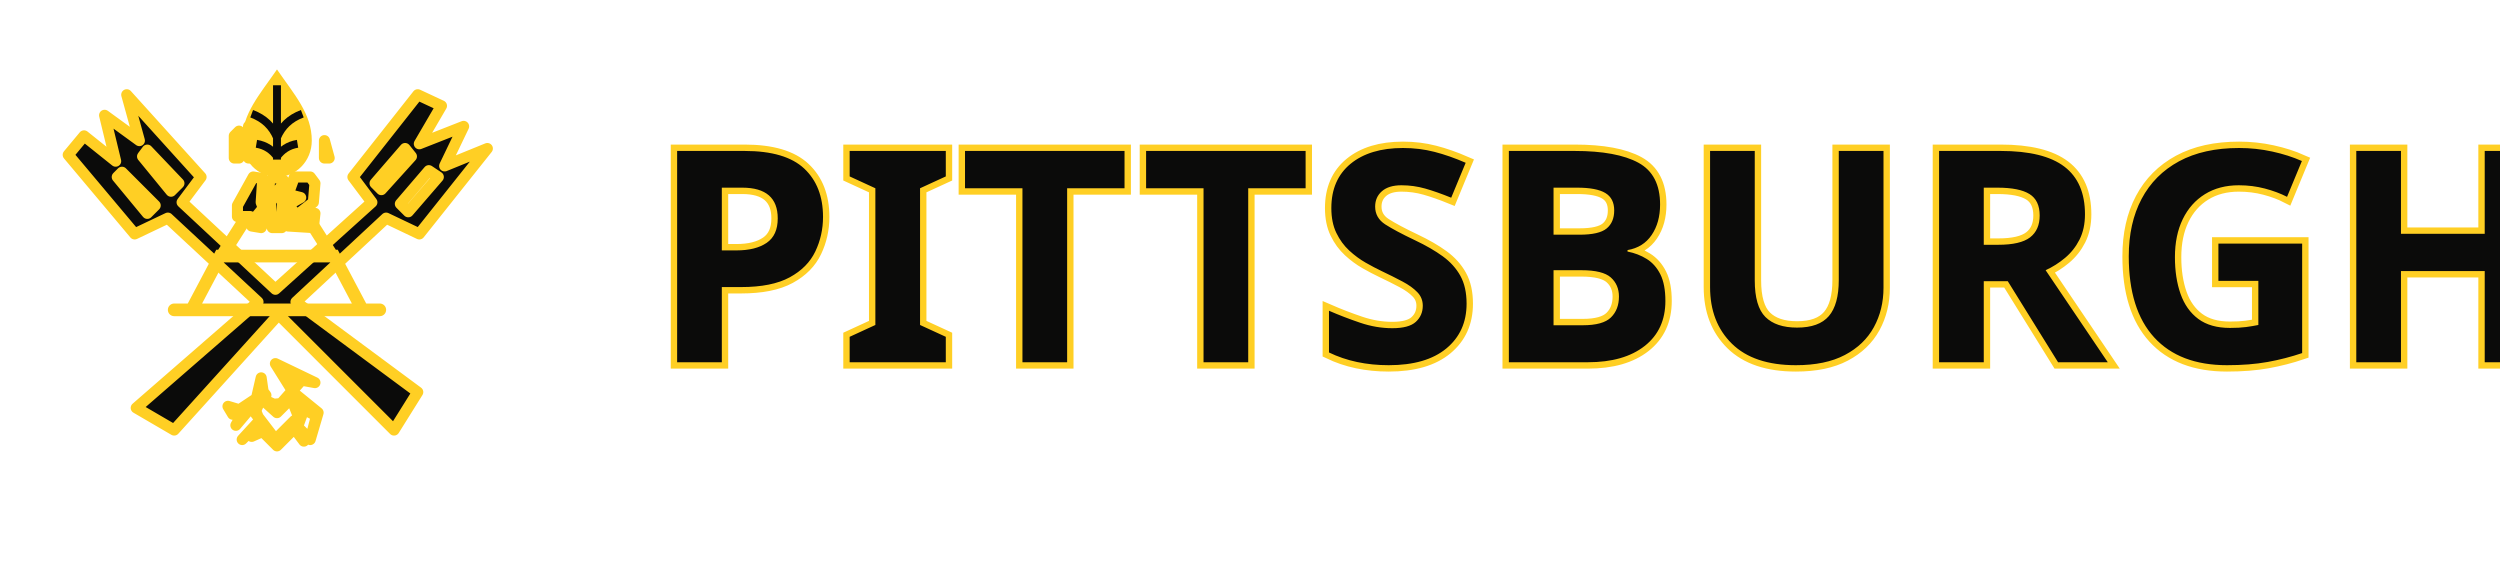
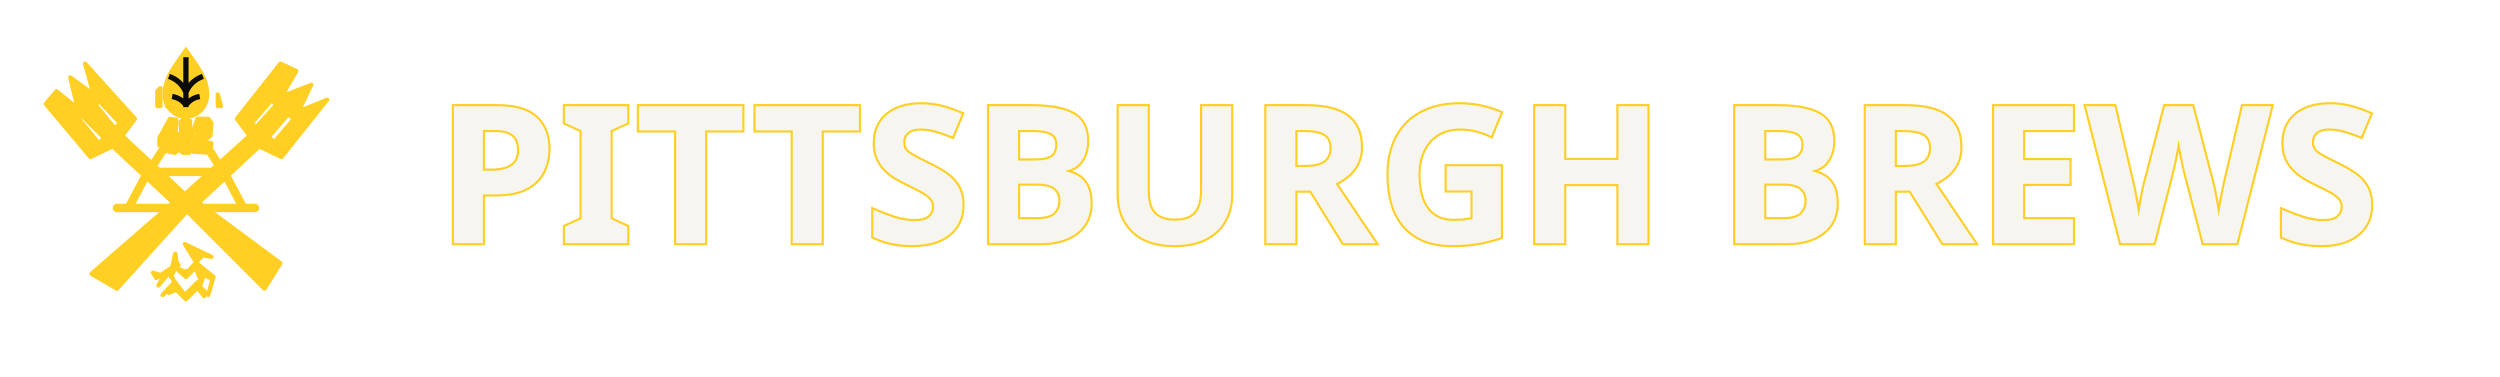
- <svg xmlns="http://www.w3.org/2000/svg" viewBox="0 0 980 220" role="img" aria-labelledby="title desc">
+ <svg xmlns="http://www.w3.org/2000/svg" viewBox="0 0 1460 220" role="img" aria-labelledby="title desc">
  <g transform="translate(10 8) scale(.62)">
-     <path fill="#0B0B0A" stroke="#FFCF24" stroke-width="7" stroke-linejoin="round" fill-rule="evenodd" d="M183,229 158,217 168,233 168,222 175,227 160,244 151,240 149,226 146,239 131,249 128,244 138,247 133,256 144,243 148,253 137,265 148,254 152,259 143,263 148,258 159,269 170,258 176,266 170,258 164,262 170,253 158,265 145,248 149,239 159,248 168,239 172,249 176,242 171,256 180,265 185,248 169,235 172,227ZM176,246 184,250 180,265 172,257ZM164,242 159,248 154,243ZM149,233 152,237 144,243ZM170,99 166,110 174,112 167,116 166,130 182,131 183,122 178,121 175,125 173,122 182,115 183,103 180,99ZM157,99 154,102 156,131 162,131 163,101ZM144,99 134,117 134,124 142,124 143,130 149,131 152,123 149,115 150,100ZM189,76 189,87 192,87ZM149,71 149,87 154,87 154,73ZM150,72 154,73 153,87 149,86ZM135,70 132,73 132,87 135,87ZM141,67 141,87 146,87 146,70ZM142,67 146,70 145,87 141,86ZM292,81 265,92 277,67 249,78 263,54 248,47 207,99 219,115 158,170 99,115 111,99 64,47 72,76 50,60 57,89 37,73 27,85 69,135 90,125 147,178 70,245 94,259 160,186 233,259 248,235 171,178 228,125 249,135ZM261,99 242,121 237,116 255,95ZM61,96 82,117 77,122 58,99ZM77,82 97,103 92,108 74,86ZM240,81 244,86 225,107 221,103Z" />
+     <path fill="#FFCF24" stroke="#FFCF24" stroke-width="4" stroke-linejoin="round" fill-rule="evenodd" d="M183,229 158,217 168,233 168,222 175,227 160,244 151,240 149,226 146,239 131,249 128,244 138,247 133,256 144,243 148,253 137,265 148,254 152,259 143,263 148,258 159,269 170,258 176,266 170,258 164,262 170,253 158,265 145,248 149,239 159,248 168,239 172,249 176,242 171,256 180,265 185,248 169,235 172,227ZM176,246 184,250 180,265 172,257ZM164,242 159,248 154,243ZM149,233 152,237 144,243ZM170,99 166,110 174,112 167,116 166,130 182,131 183,122 178,121 175,125 173,122 182,115 183,103 180,99ZM157,99 154,102 156,131 162,131 163,101ZM144,99 134,117 134,124 142,124 143,130 149,131 152,123 149,115 150,100ZM189,76 189,87 192,87ZM149,71 149,87 154,87 154,73ZM150,72 154,73 153,87 149,86ZM135,70 132,73 132,87 135,87ZM141,67 141,87 146,87 146,70ZM142,67 146,70 145,87 141,86ZM292,81 265,92 277,67 249,78 263,54 248,47 207,99 219,115 158,170 99,115 111,99 64,47 72,76 50,60 57,89 37,73 27,85 69,135 90,125 147,178 70,245 94,259 160,186 233,259 248,235 171,178 228,125 249,135ZM261,99 242,121 237,116 255,95ZM61,96 82,117 77,122 58,99ZM77,82 97,103 92,108 74,86ZM240,81 244,86 225,107 221,103Z" />
    <path fill="#FFCF24" d="M159 31c11 16 22 28 22 45 0 13-10 23-22 23s-22-10-22-23c0-17 11-29 22-45Z" />
    <path fill="none" stroke="#0B0B0A" stroke-width="5" d="M159 41v47M143 59c8 3 13 8 16 15M175 59c-8 3-13 8-16 15M146 78c6 1 10 4 13 8M172 78c-6 1-10 4-13 8" />
    <path fill="none" stroke="#FFCF24" stroke-width="8" stroke-linecap="round" d="M94 183h130M105 183l18-34h72l18 34M124 149l14-22h42l14 22M144 127l15-18 15 18" />
  </g>
-   <text x="255" y="142" font-family="Impact, Haettenschweiler, 'Arial Narrow Bold', sans-serif" font-size="116" font-weight="900" letter-spacing="1.5" fill="#0B0B0A" stroke="#FFCF24" stroke-width="5" paint-order="stroke fill">PITTSBURGH BREWS</text>
+   <text x="255" y="142" font-family="Impact, Haettenschweiler, 'Arial Narrow Bold', sans-serif" font-size="112" font-weight="900" letter-spacing="1" fill="#F7F5EF" stroke="#FFCF24" stroke-width="2.5" paint-order="stroke fill">PITTSBURGH BREWS</text>
</svg>
